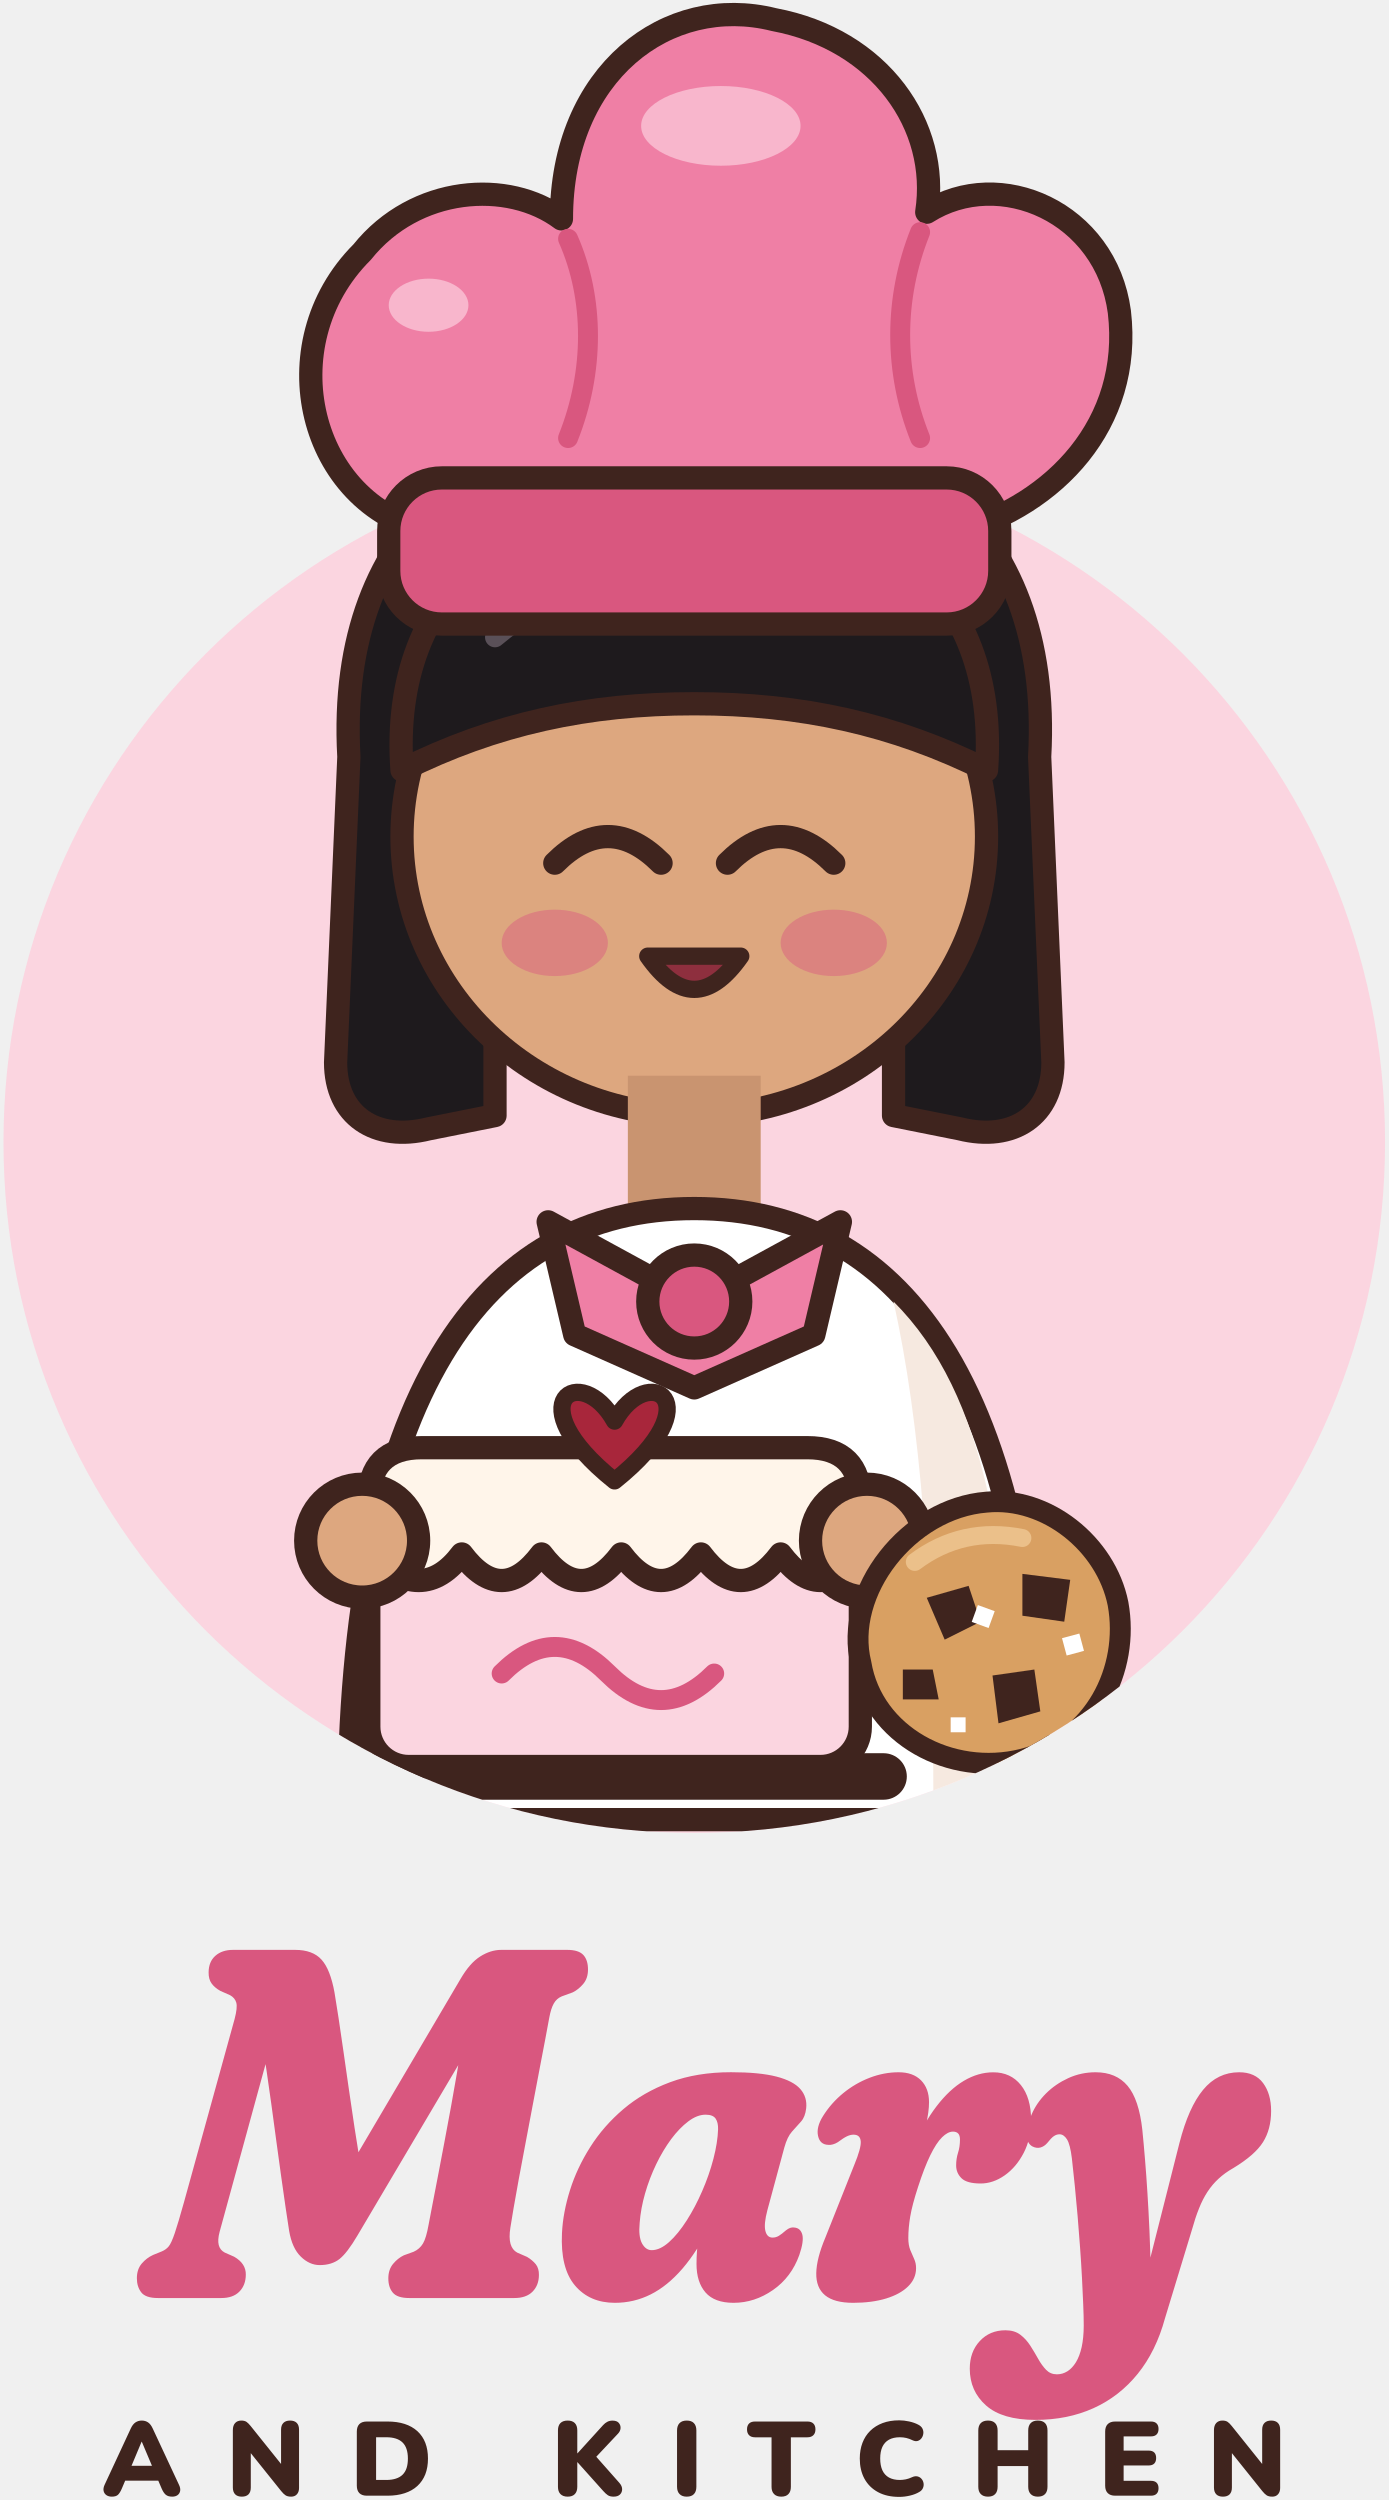
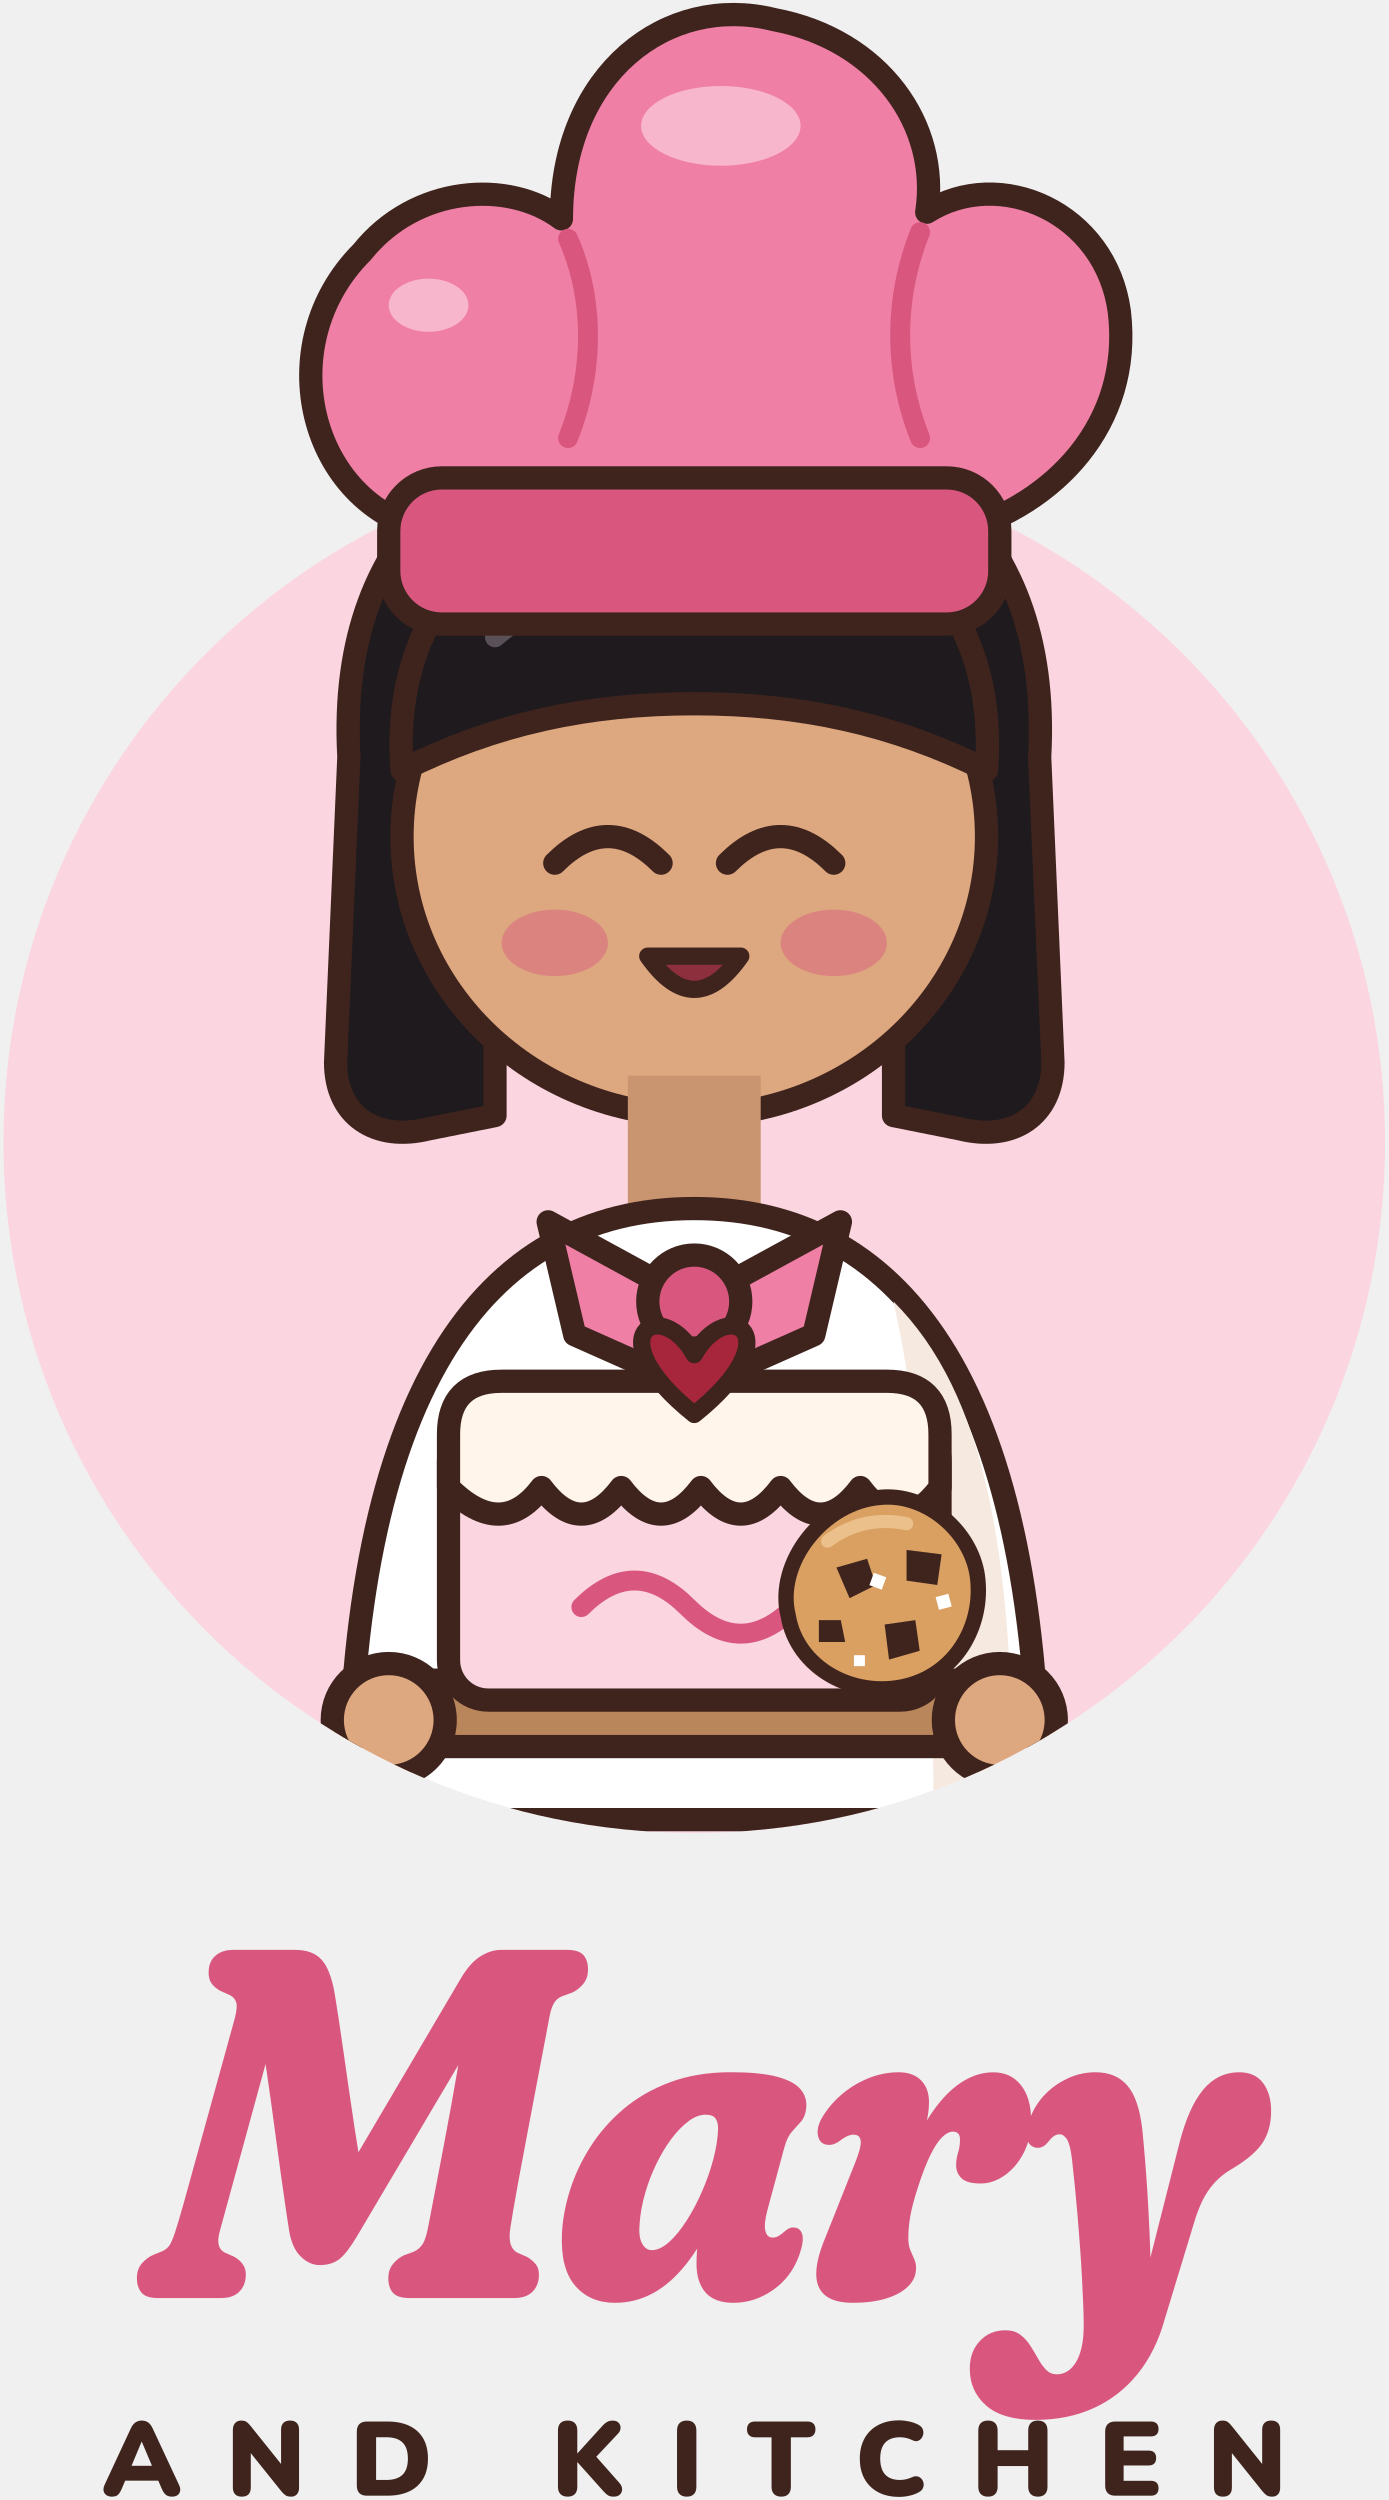
<svg xmlns="http://www.w3.org/2000/svg" role="img" viewBox="140.5 78 290.25 522.75">
  <g transform="translate(119.005 52.931)scale(1.38889)">
    <defs>
      <clipPath id="logo-primary-c">
        <circle cx="120" cy="190" r="104" />
        <path d="M0 0h240v160H0z" />
      </clipPath>
    </defs>
    <circle cx="120" cy="190" r="104" fill="#fbd5e0" />
    <g clip-path="url(#logo-primary-c)">
      <path fill="#1e1a1d" stroke="#3f241e" stroke-linecap="round" stroke-linejoin="round" stroke-width="3.5" d="M68 132c-2-36 22-52 52-52s54 16 52 52l2 46c0 8-6 12-14 10l-10-2v-36H90v36l-10 2c-8 2-14-2-14-10Z" />
      <ellipse cx="120" cy="144" fill="#dda77f" stroke="#3f241e" stroke-linecap="round" stroke-linejoin="round" stroke-width="3.5" rx="44" ry="42" />
      <path fill="#1e1a1d" stroke="#3f241e" stroke-linecap="round" stroke-linejoin="round" stroke-width="3.5" d="M76 134c-2-28 18-42 44-42s46 14 44 42c-14-7-28-10-44-10s-30 3-44 10" />
      <path fill="none" stroke="#5a5058" stroke-linecap="round" stroke-width="3" d="M90 114q12-10 26-11" />
      <path fill="none" stroke="#3f241e" stroke-linecap="round" stroke-linejoin="round" stroke-width="3.5" d="M99 148q8-8 16 0" />
      <path fill="none" stroke="#3f241e" stroke-linecap="round" stroke-linejoin="round" stroke-width="3.5" d="M125 148q8-8 16 0" />
      <ellipse cx="99" cy="160" fill="#d9577f" opacity=".45" rx="8" ry="5" />
      <ellipse cx="141" cy="160" fill="#d9577f" opacity=".45" rx="8" ry="5" />
      <path fill="#8e2f3e" stroke="#3f241e" stroke-linejoin="round" stroke-width="2.6" d="M113 162q7 10 14 0Z" />
      <path fill="#ef7fa5" stroke="#3f241e" stroke-linecap="round" stroke-linejoin="round" stroke-width="3.5" d="M80 98c-18-4-24-28-10-42 8-10 22-11 30-5 0-22 16-34 32-30 16 3 25 16 23 29 11-7 27 0 29 15 2 17-10 29-24 33Z" />
      <path fill="none" stroke="#d9577f" stroke-linecap="round" stroke-width="3" d="M101 54c4 9 4 20 0 30" />
      <path fill="none" stroke="#d9577f" stroke-linecap="round" stroke-width="3" d="M154 53c-4 10-4 21 0 31" />
      <ellipse cx="124" cy="37" fill="#f8b6cc" rx="12" ry="6" />
      <ellipse cx="80" cy="64" fill="#f8b6cc" rx="6" ry="4" />
      <rect width="92" height="22" x="74" y="90" fill="#d9577f" stroke="#3f241e" stroke-linecap="round" stroke-linejoin="round" stroke-width="3.5" rx="8" />
      <path fill="#c99470" d="M110 180h20v24h-20z" />
      <path fill="#fff" stroke="#3f241e" stroke-linecap="round" stroke-linejoin="round" stroke-width="3.5" d="M68 292c0-64 20-92 52-92s52 28 52 92Z" />
      <path fill="#f6e9e0" d="M150 214c14 14 18 38 18 76h-12c0-34-2-58-6-76" />
      <path fill="#ef7fa5" stroke="#3f241e" stroke-linecap="round" stroke-linejoin="round" stroke-width="3.5" d="m98 202 22 12 22-12-4 17-18 8-18-8Z" />
      <circle cx="120" cy="214" r="7" fill="#d9577f" stroke="#3f241e" stroke-linecap="round" stroke-linejoin="round" stroke-width="3.5" />
      <circle cx="136" cy="252" r="3" fill="#3f241e" />
      <circle cx="136" cy="270" r="3" fill="#3f241e" />
-       <g transform="translate(108 248)">
-         <rect width="88" height="7" x="-44" y="34" fill="#3f241e" rx="3.5" />
+       <g transform="translate(120 238)">
+         <rect width="92" height="10" x="-46" y="33" fill="#b9855a" stroke="#3f241e" stroke-linejoin="round" stroke-width="3.5" rx="5" />
        <rect width="74" height="42" x="-37" y="-6" fill="#fbd5e0" stroke="#3f241e" stroke-linecap="round" stroke-linejoin="round" stroke-width="3.5" rx="6" />
        <path fill="#fff5ea" stroke="#3f241e" stroke-linecap="round" stroke-linejoin="round" stroke-width="3.5" d="M-37 4v-8q0-8 8-8h58q8 0 8 8v8q-6 8-12 0-6 8-12 0-6 8-12 0-6 8-12 0-6 8-12 0-6 8-14 0" />
        <path fill="none" stroke="#d9577f" stroke-linecap="round" stroke-width="3" d="M-17 22q8-8 16 0t16 0" />
        <path fill="#a8263b" stroke="#3f241e" stroke-linejoin="round" stroke-width="2.6" d="M0-16c-5-9-15-3 0 9 15-12 5-18 0-9Z" />
      </g>
-       <circle cx="70" cy="250" r="8.5" fill="#dda77f" stroke="#3f241e" stroke-linecap="round" stroke-linejoin="round" stroke-width="3.5" />
-       <circle cx="146" cy="250" r="8.5" fill="#dda77f" stroke="#3f241e" stroke-linecap="round" stroke-linejoin="round" stroke-width="3.5" />
-       <path fill="#d9a062" stroke="#3f241e" stroke-linecap="round" stroke-linejoin="round" stroke-width="3.15" d="M164 244.2c9-.9 18 6.3 19.8 15.3 1.8 9.9-3.6 20.7-14.4 23.4s-22.5-3.6-24.3-14.4c-2.7-10.8 7.2-23.4 18.9-24.3" />
-       <path fill="none" stroke="#ebc08a" stroke-linecap="round" stroke-width="2.7" d="M153.2 253.2q7.2-5.4 16.2-3.6" />
-       <path fill="#3f241e" d="m155 258.6 6.3-1.8 1.8 5.4-5.4 2.7Z" />
-       <path fill="#3f241e" d="m169.4 255 7.2.9-.9 6.3-6.3-.9Z" />
-       <path fill="#3f241e" d="m164.9 270.3 6.3-.9.9 6.3-6.3 1.8Z" />
-       <path fill="#3f241e" d="M151.4 269.4h4.5l.9 4.5h-5.4Z" />
-       <path fill="#fff" d="m162.694 259.694 2.537.923-.923 2.537-2.537-.923z" />
-       <path fill="#fff" d="m175.364 264.682 2.608-.699.699 2.608-2.608.7z" />
-       <path fill="#fff" d="M158.6 276.6h2.25v2.25h-2.25z" />
+       <circle cx="74" cy="277" r="8.5" fill="#dda77f" stroke="#3f241e" stroke-linecap="round" stroke-linejoin="round" stroke-width="3.5" />
+       <circle cx="166" cy="277" r="8.5" fill="#dda77f" stroke="#3f241e" stroke-linecap="round" stroke-linejoin="round" stroke-width="3.5" />
+       <path fill="#d9a062" stroke="#3f241e" stroke-linecap="round" stroke-linejoin="round" stroke-width="2.31" d="M148 243.48c6.6-.66 13.2 4.62 14.52 11.22 1.32 7.26-2.64 15.18-10.56 17.16s-16.5-2.64-17.82-10.56c-1.98-7.92 5.28-17.16 13.86-17.82" />
+       <path fill="none" stroke="#ebc08a" stroke-linecap="round" stroke-width="1.98" d="M140.08 250.08q5.28-3.96 11.88-2.64" />
+       <path fill="#3f241e" d="m141.4 254.04 4.62-1.32 1.32 3.96-3.96 1.98Z" />
+       <path fill="#3f241e" d="m151.96 251.4 5.28.66-.66 4.62-4.62-.66Z" />
+       <path fill="#3f241e" d="m148.66 262.62 4.62-.66.66 4.62-4.62 1.32Z" />
+       <path fill="#3f241e" d="M138.76 261.96h3.3l.66 3.3h-3.96Z" />
+       <path fill="#fff" d="m147.042 254.842 1.86.677-.676 1.86-1.86-.676z" />
+       <path fill="#fff" d="m156.333 258.5 1.913-.512.512 1.912-1.912.513z" />
+       <path fill="#fff" d="M144.04 267.24h1.65v1.65h-1.65z" />
    </g>
  </g>
  <path fill="#d9577f" d="m217.01 537.16-9.29 3.99 29.07-49.34q1.94-3.34 4.12-4.71 2.17-1.38 4.4-1.38h13.79q2.4 0 3.38 1.07t.97 3.07q-.01 1.81-.99 2.97-.98 1.17-2.19 1.77l-2.33.85q-1.08.46-1.66 1.51-.59 1.06-.93 2.95-.3 1.55-.81 4.35-.52 2.8-1.22 6.39-.7 3.58-1.44 7.58t-1.5 7.95q-.76 3.94-1.4 7.45-.64 3.5-1.1 6.16-.46 2.67-.66 4.01-.33 2.1.03 3.38.37 1.29 1.4 1.84l2.06.9q1.14.69 1.82 1.53.68.85.66 2.27-.02 2.14-1.34 3.47t-3.79 1.33h-21.98q-2.51 0-3.45-1.14-.95-1.13-.93-3.05.02-1.78 1-2.96t2.23-1.78l2.09-.76q1.25-.57 1.93-1.72.67-1.14 1.15-3.83.27-1.48.79-4.13.51-2.65 1.17-6.06.66-3.4 1.36-7.14.71-3.74 1.39-7.48.67-3.75 1.25-7.08.57-3.34.97-5.87l1.78.09-23.54 39.79q-2.16 3.67-3.77 4.95-1.62 1.28-4.15 1.28-2.15 0-3.96-1.78-1.82-1.78-2.43-5.37-.3-1.9-.73-4.82t-.92-6.45q-.49-3.54-1.01-7.36-.51-3.82-1.03-7.62-.52-3.79-1.03-7.23-.51-3.43-.97-6.11l2.13-.29-10.98 40.08q-.45 1.71-.18 2.76.27 1.06 1.25 1.57l1.97.87q2.49 1.43 2.44 3.77-.02 2.19-1.35 3.53-1.32 1.34-3.75 1.34h-13.26q-2.61 0-3.52-1.21t-.9-2.96q.01-1.85 1.02-3.04 1.02-1.19 2.37-1.8l1.82-.74q.92-.39 1.47-1.08t1.25-2.76 1.93-6.48l10.57-38.25q.64-2.43.36-3.44-.28-1-1.31-1.57l-2.04-.9q-1.21-.69-1.83-1.57-.62-.87-.61-2.27.01-2.25 1.41-3.49 1.39-1.24 3.7-1.24h12.98q3.67 0 5.51 2.03t2.72 6.85q.38 2.23.86 5.41t1.02 6.96l1.12 7.83q.57 4.06 1.19 8.07.61 4.02 1.22 7.68t1.16 6.61m83.95 2.99q-.77 2.9-.42 4.32.34 1.41 1.51 1.41.7 0 1.31-.37.61-.38 1.49-1.15.47-.37.88-.51.41-.13.78-.08 1.34.07 1.74 1.44.39 1.37-.61 4.3-1.67 4.67-5.52 7.34-3.84 2.67-8.23 2.67-3.99 0-5.87-2.17-1.88-2.16-1.88-5.97 0-1.35.1-2.69.11-1.35.33-2.88.23-1.52.59-3.33.35-1.8.9-4.01l1.06 4.7q-2.81 5.58-5.93 9.21-3.12 3.62-6.63 5.38-3.5 1.76-7.49 1.76-5.28 0-8.35-3.63-3.07-3.64-2.71-10.96.21-4.29 1.67-8.95t4.25-9.05q2.78-4.39 6.93-7.92t9.76-5.62q5.62-2.09 12.73-2.09 5.94 0 9.49.91 3.54.92 5.01 2.61 1.48 1.7 1.22 4.04-.2 1.78-1.07 2.75-.87.98-1.88 2.09-1 1.11-1.62 3.36zm-26.7 2.6q-.29 2.92.48 4.34.78 1.42 2.03 1.42 1.74 0 3.64-1.7 1.89-1.7 3.68-4.51 1.8-2.82 3.25-6.17 1.46-3.35 2.34-6.74.88-3.38.97-6.15.04-1.44-.52-2.25-.57-.81-2.08-.81-1.77 0-3.61 1.39-1.85 1.38-3.59 3.71-1.73 2.34-3.14 5.26-1.41 2.93-2.32 6.09-.91 3.17-1.13 6.12m39.44-16.26q-1.75-.05-2.15-1.88-.4-1.84 1.05-4.15 1.68-2.69 4.19-4.76 2.51-2.06 5.53-3.23 3.01-1.16 6.08-1.16 3.03 0 4.7 1.7 1.66 1.7 1.66 4.56 0 2-.62 4.65-.62 2.64-1.57 5.65-.96 3.02-1.9 6.2-.95 3.18-1.63 6.32l-1.97-.47q1.86-7.15 4.19-12.53t5.06-8.95 5.72-5.34q3-1.78 6.15-1.78 3.64 0 5.77 2.66 2.14 2.67 2.14 7.32 0 3.88-1.54 6.86-1.55 2.99-3.97 4.7-2.43 1.71-5.04 1.71-2.87 0-4-1.1-1.12-1.1-1.12-2.68 0-1.41.4-2.66.4-1.24.4-2.76 0-.85-.37-1.25-.38-.4-1.09-.4-1.08 0-2.29 1.19t-2.46 3.76q-1.25 2.56-2.57 6.66-1.22 3.75-1.62 6.14t-.4 4.52q0 1.47.41 2.49.42 1.01.81 1.87.4.86.4 1.91 0 2.19-1.65 3.81-1.64 1.63-4.6 2.54-2.97.91-6.9.91-3.96 0-5.87-1.57-1.91-1.58-1.85-4.64.06-3.07 1.91-7.45l6.03-15.16q1.47-3.55 1.36-4.94-.11-1.4-1.51-1.4-.64 0-1.35.33t-1.93 1.24q-.52.32-1.02.46-.51.15-.97.1m73.42-.38q1.91-7.46 4.95-11.13 3.03-3.67 7.54-3.67 3.34 0 5.01 2.27 1.67 2.26 1.67 5.8 0 3.87-1.71 6.56-1.7 2.69-6.22 5.42-1.72.97-3.04 2.19-1.32 1.21-2.33 2.75t-1.78 3.49q-.78 1.94-1.46 4.4l-5.64 18.53q-1.88 6.9-5.71 11.64t-9.25 7.19-12.14 2.45q-6.91 0-10.32-3.01t-3.41-7.71q0-3.51 2.09-5.76 2.09-2.26 5.37-2.26 1.9 0 3.12.94 1.22.93 2.09 2.3.87 1.36 1.63 2.73.77 1.38 1.67 2.31t2.25.93q1.18 0 2.19-.63 1.02-.64 1.79-1.9t1.2-3.18q.42-1.92.43-4.48 0-1.88-.11-4.44-.1-2.55-.26-5.58-.16-3.04-.4-6.32-.23-3.28-.51-6.55t-.59-6.36-.61-5.71q-.36-2.94-1.03-3.99t-1.56-1.05q-.6 0-1.17.38-.56.38-1.38 1.43-.63.74-1.45.96-.81.21-1.68-.24-1.07-.61-1.21-2.25-.15-1.64 1.02-4.34 1.03-2.45 3.03-4.46 2-2 4.69-3.23 2.68-1.22 5.69-1.22 4.32 0 6.7 2.84 2.38 2.83 3.08 9.2.29 2.85.56 6.17.28 3.33.51 7.06.24 3.73.42 7.81.17 4.09.28 8.44.1 4.35.14 8.94l-3.05-.54z" />
  <path fill="#3f241e" d="M163.89 600.05q-.69 0-1.15-.32-.46-.33-.58-.89-.11-.56.21-1.26l5.48-11.79q.4-.87.97-1.26.58-.39 1.33-.39t1.32.39q.56.39.96 1.26l5.5 11.79q.34.71.24 1.28-.11.56-.55.88-.44.31-1.11.31-.87 0-1.35-.4-.47-.4-.85-1.28l-1.19-2.78 1.55 1.12h-9.07l1.55-1.12-1.18 2.78q-.38.89-.8 1.29-.42.39-1.28.39m6.22-11.49-2.55 6.09-.63-1.05h6.41l-.62 1.05-2.57-6.09zm20.96 11.49q-.92 0-1.4-.49t-.48-1.42v-12.01q0-.96.48-1.48.48-.51 1.28-.51.69 0 1.09.27.39.27.88.88l6.98 8.71h-.63v-7.96q0-.92.49-1.41.48-.49 1.4-.49.91 0 1.39.49t.48 1.41v12.19q0 .83-.44 1.32-.44.5-1.2.5-.74 0-1.17-.27-.43-.28-.92-.89l-6.98-8.71h.62v7.96q0 .93-.47 1.42-.48.49-1.4.49m26.14-.2q-1.03 0-1.57-.54-.53-.54-.53-1.56v-11.31q0-1.02.53-1.56.54-.54 1.57-.54h4.31q4.04 0 6.26 2.02 2.21 2.03 2.21 5.72 0 1.86-.56 3.3-.57 1.44-1.66 2.44t-2.66 1.51q-1.57.52-3.59.52zm1.93-3.29h2.13q1.15 0 2-.28.85-.27 1.41-.82.57-.56.84-1.4t.27-1.98q0-2.27-1.12-3.36t-3.4-1.09h-2.13zm40.06 3.49q-.98 0-1.51-.54-.52-.53-.52-1.51v-11.82q0-.99.52-1.52.53-.52 1.51-.52.97 0 1.49.52.52.53.52 1.52v4.81h.04l5.36-5.9q.41-.45.88-.69.47-.25 1.08-.25.9 0 1.31.47t.38 1.1q-.04.63-.52 1.14l-5.32 5.66.01-1.66 5.59 6.32q.56.64.57 1.31 0 .67-.46 1.12-.46.44-1.32.44-.76 0-1.21-.3t-.97-.89l-5.38-6.01h-.04V598q0 .98-.51 1.51-.51.54-1.5.54m24.9 0q-.98 0-1.5-.54-.53-.53-.53-1.53v-11.77q0-1 .53-1.54.52-.53 1.5-.53t1.49.53q.52.54.52 1.54v11.77q0 1-.51 1.53-.5.54-1.5.54m19.76 0q-.98 0-1.5-.54-.53-.53-.53-1.51v-10.36h-3.46q-.81 0-1.24-.44-.43-.43-.43-1.22t.43-1.22q.43-.42 1.24-.42h10.96q.81 0 1.24.42.44.43.44 1.22t-.44 1.22q-.43.44-1.24.44h-3.46V598q0 .98-.51 1.51-.5.54-1.5.54m24.66.05q-2.58 0-4.42-.99-1.85-1-2.84-2.8-.98-1.8-.98-4.23 0-1.81.56-3.28t1.63-2.52 2.59-1.62q1.53-.57 3.46-.57 1.01 0 2.1.24t1.91.68q.63.33.87.84.24.52.16 1.05-.07.53-.38.94t-.79.56q-.49.14-1.07-.14-.65-.32-1.31-.48-.65-.15-1.35-.15-1.36 0-2.28.51-.92.52-1.38 1.51-.45.98-.45 2.43t.45 2.45q.46 1 1.38 1.52.92.51 2.28.51.58 0 1.24-.13.66-.14 1.29-.44.65-.3 1.17-.17t.85.53q.33.39.41.92.08.52-.15 1.02-.22.5-.8.81-.77.46-1.9.73-1.14.27-2.25.27m18.57-.05q-.98 0-1.51-.54-.52-.53-.52-1.53v-11.77q0-1 .52-1.54.53-.53 1.51-.53.97 0 1.49.53.52.54.52 1.54v4.12h6.4v-4.12q0-1 .52-1.54.52-.53 1.5-.53t1.5.53q.51.54.51 1.54v11.77q0 1-.51 1.53-.52.54-1.5.54t-1.5-.54q-.52-.53-.52-1.53v-4.33h-6.4v4.33q0 1-.51 1.53-.51.54-1.5.54m26.6-.2q-1.02 0-1.56-.54t-.54-1.56v-11.31q0-1.02.54-1.56t1.56-.54h7.48q.77 0 1.17.4.41.4.41 1.15 0 .76-.41 1.16-.4.4-1.17.4h-5.72v2.97h5.22q.78 0 1.18.39.4.4.4 1.16t-.4 1.16-1.18.4h-5.22v3.21h5.72q.77 0 1.17.39.41.4.41 1.16t-.41 1.16q-.4.4-1.17.4zm22.53.2q-.92 0-1.4-.49t-.48-1.42v-12.01q0-.96.48-1.48.48-.51 1.28-.51.69 0 1.09.27.39.27.88.88l6.98 8.71h-.63v-7.96q0-.92.49-1.41.48-.49 1.4-.49.91 0 1.39.49t.48 1.41v12.19q0 .83-.44 1.32-.44.5-1.2.5-.74 0-1.17-.27-.43-.28-.92-.89l-6.98-8.71h.62v7.96q0 .93-.47 1.42-.48.49-1.4.49" />
</svg>
